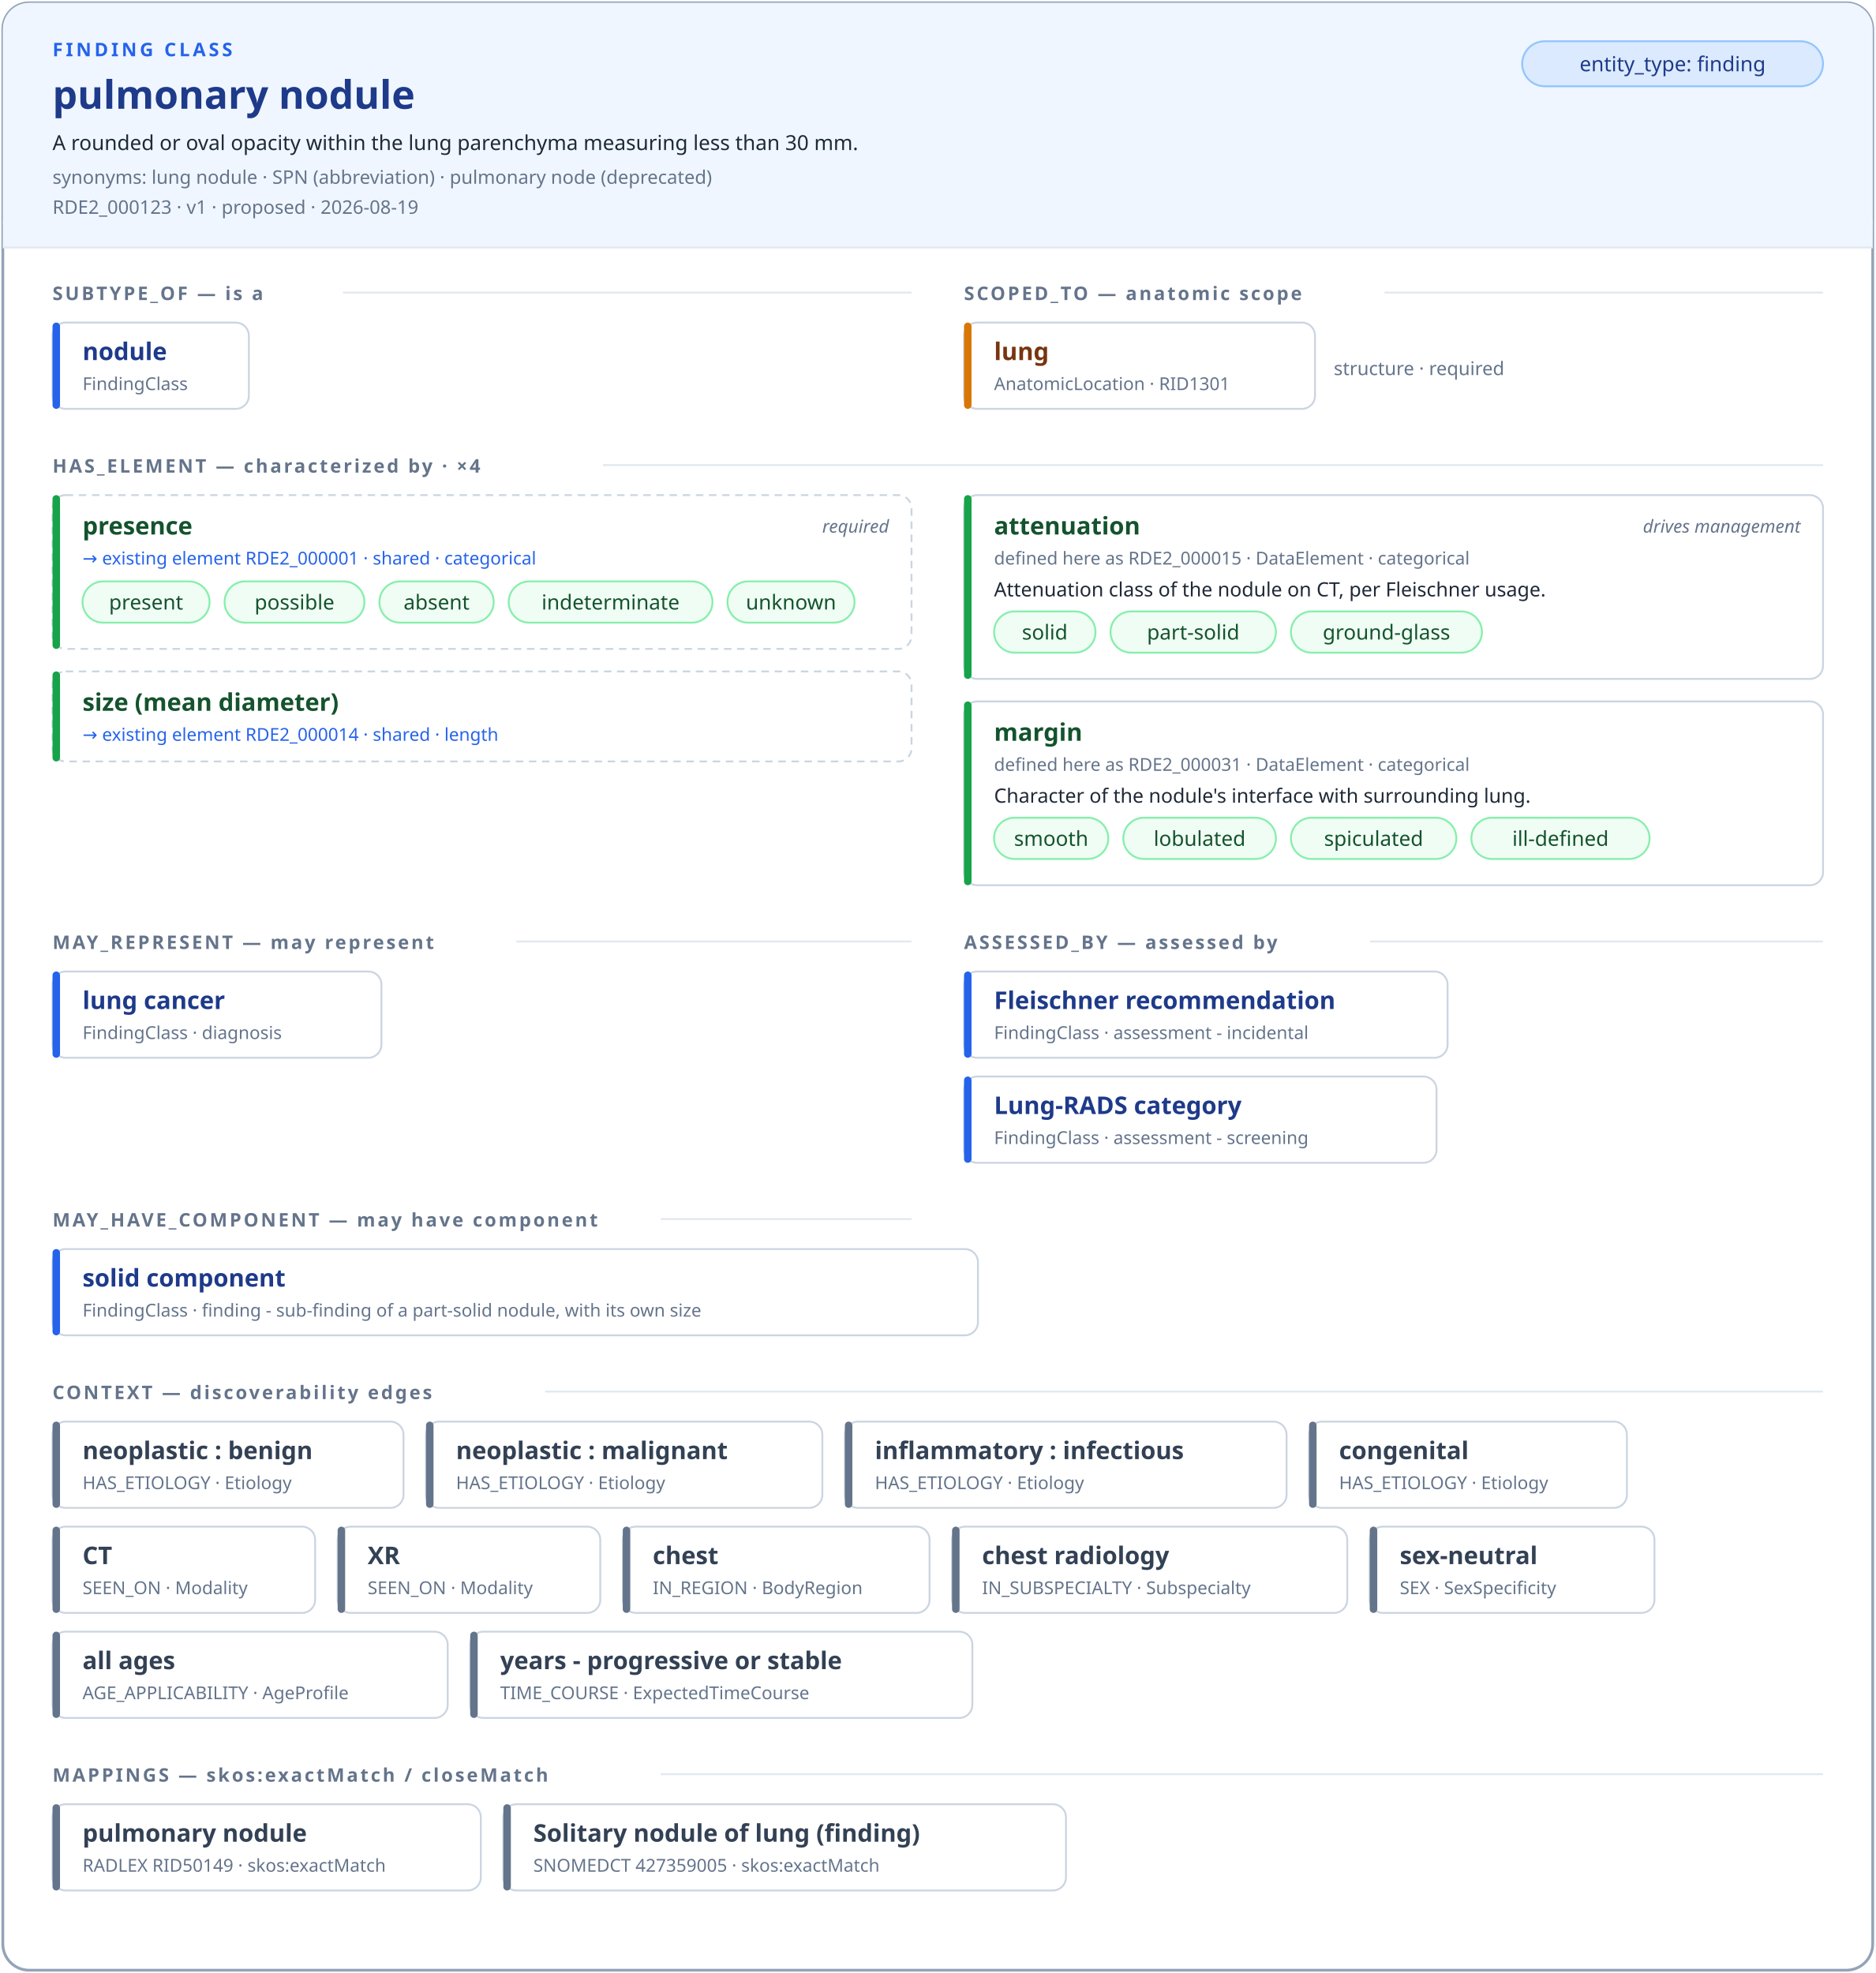
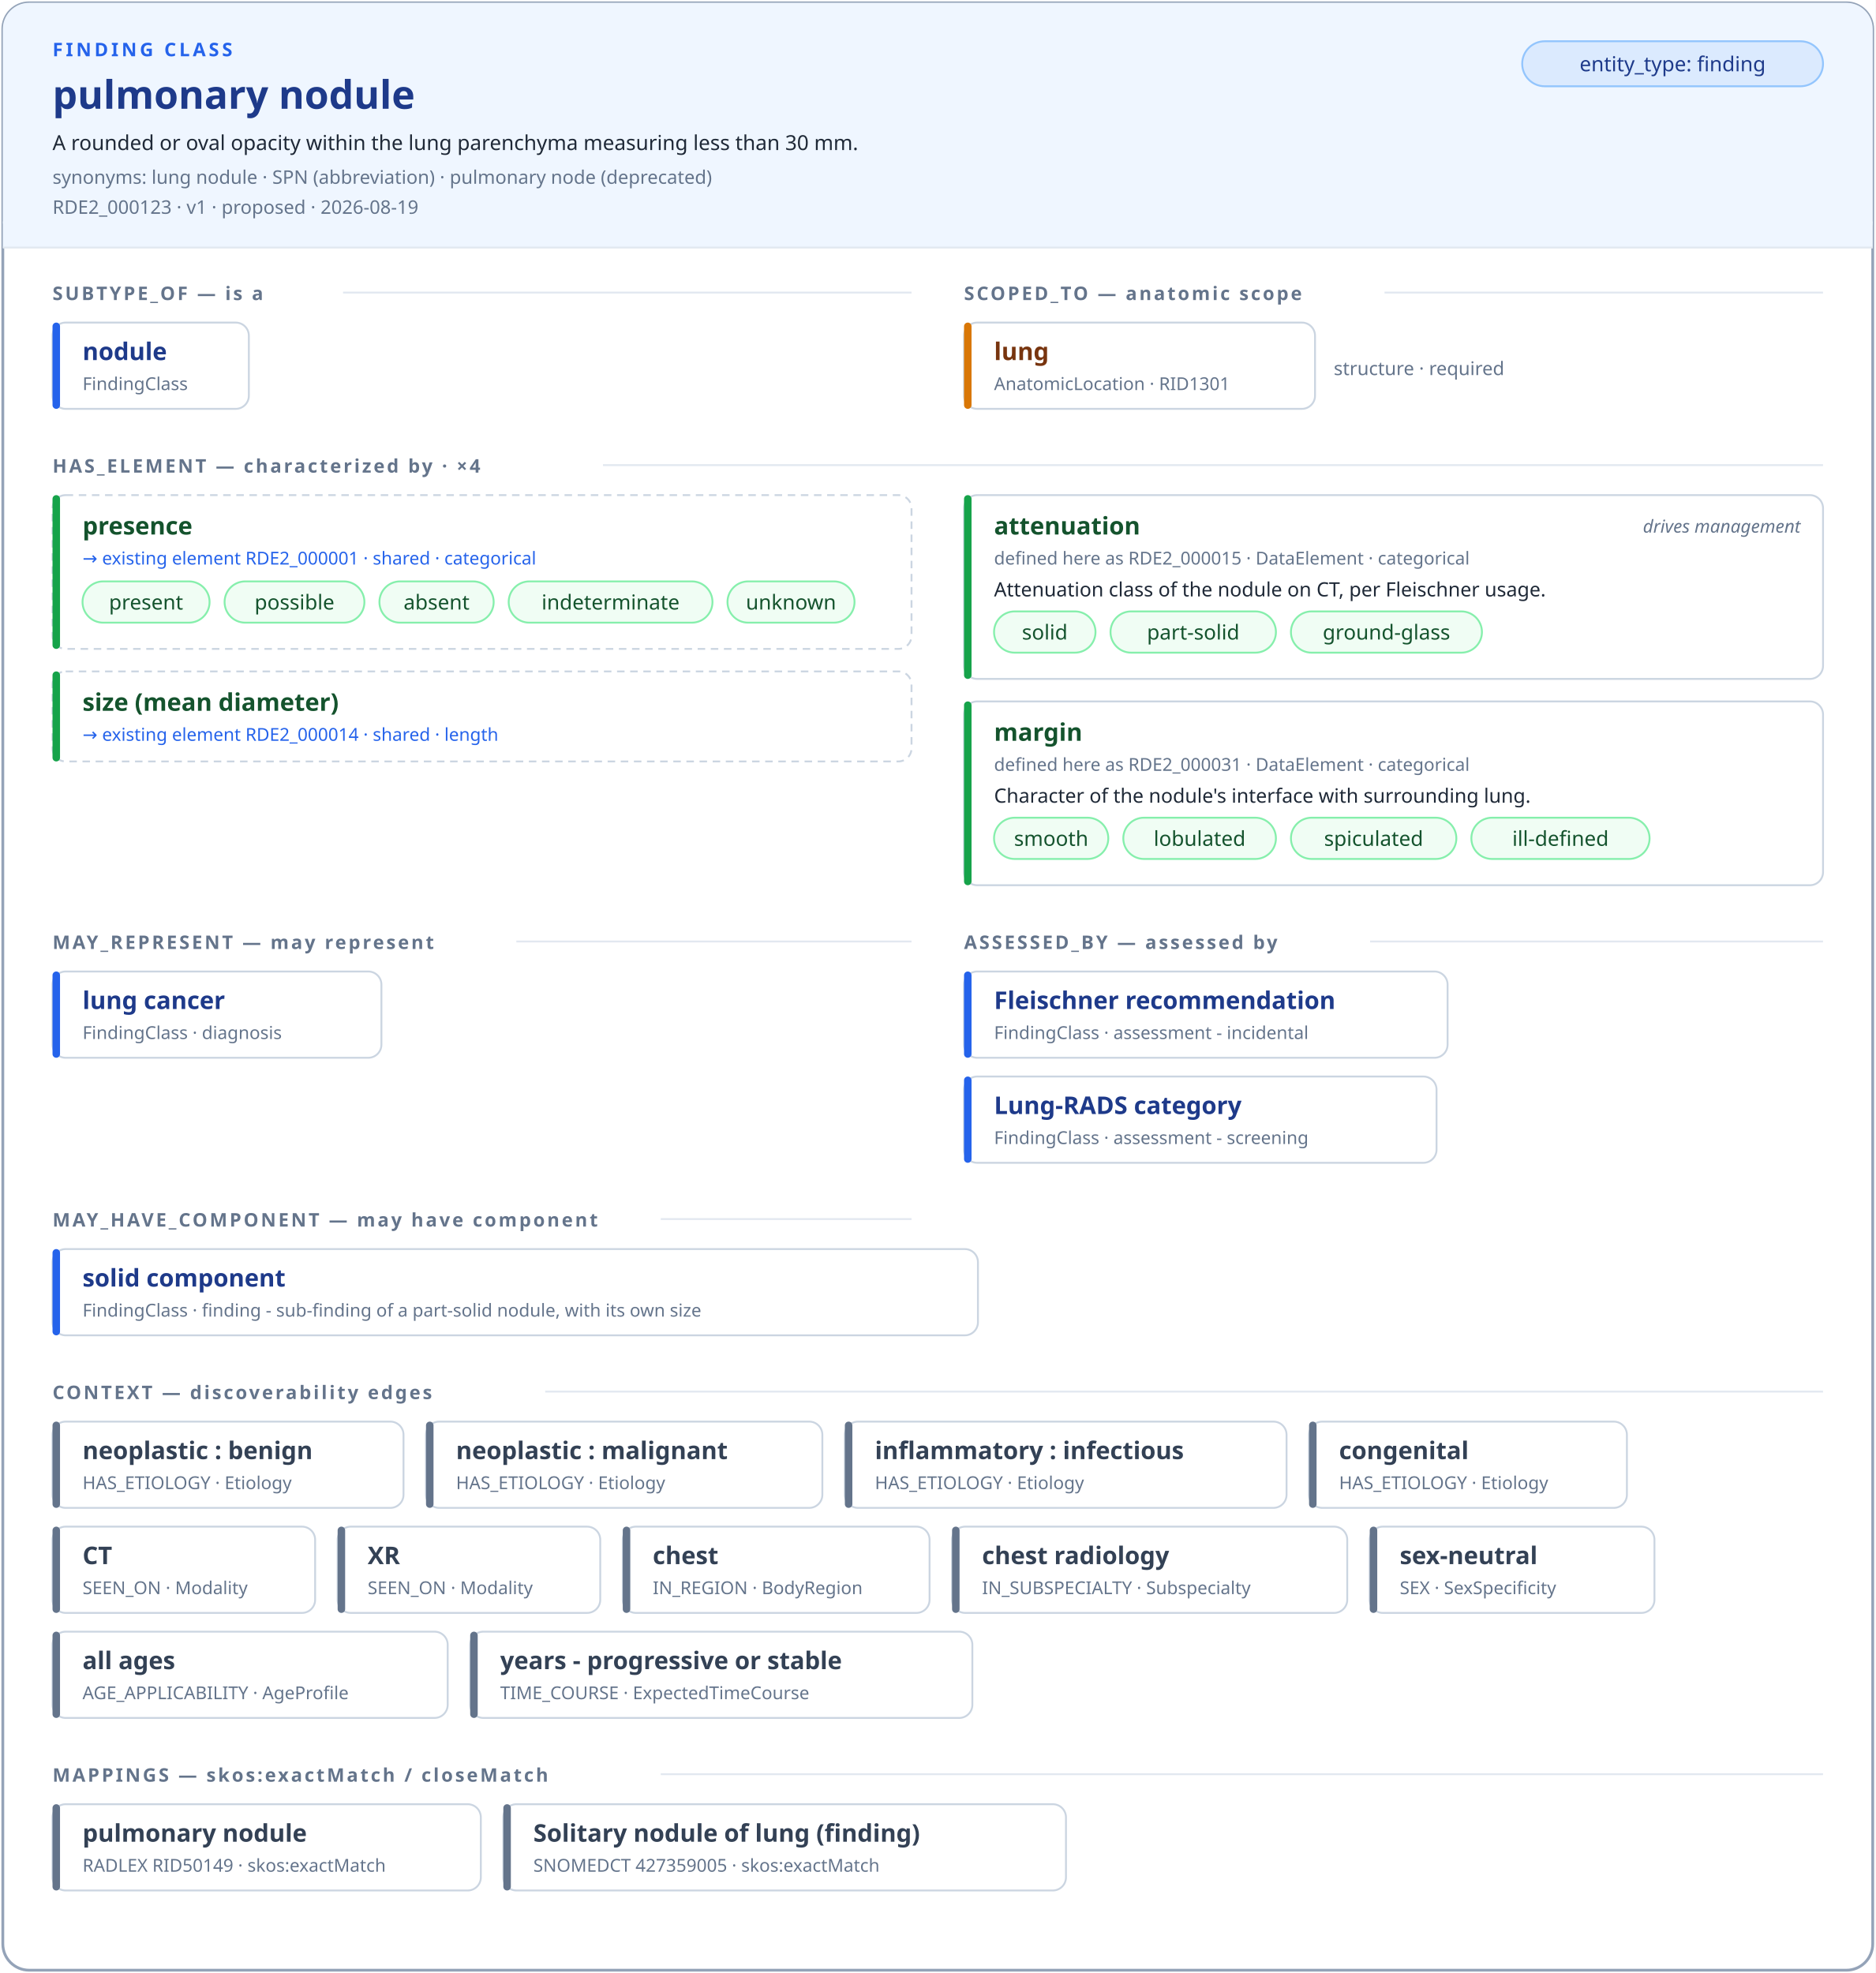
<svg xmlns="http://www.w3.org/2000/svg" viewBox="0 0 1000 1052" font-family="system-ui, sans-serif" role="img" aria-label="The pulmonary nodule FindingClass node and its typed edges to shared nodes: data elements, values, anatomic location, related classes, and metadata concepts.">
  <rect width="1000" height="1052" fill="#ffffff" />
  <rect x="1.5" y="1.5" width="997" height="1049" rx="14" fill="#ffffff" stroke="#94a3b8" stroke-width="1.5" />
  <rect x="1.5" y="1.5" width="997" height="130" rx="14" fill="#eff6ff" />
  <rect x="1.5" y="118" width="997" height="14" fill="#eff6ff" />
  <line x1="1.5" y1="132" x2="998.5" y2="132" stroke="#e2e8f0" />
  <text x="28" y="30" font-size="10" letter-spacing="1.6" font-weight="700" fill="#2563eb">FINDING CLASS</text>
  <text x="28" y="58" font-size="21" font-weight="700" fill="#1e3a8a">pulmonary nodule</text>
  <text x="28" y="80" font-size="11" fill="#1f2937">A rounded or oval opacity within the lung parenchyma measuring less than 30 mm.</text>
  <text x="28" y="98" font-size="10" fill="#64748b">synonyms: lung nodule · SPN (abbreviation) · pulmonary node (deprecated)</text>
  <text x="28" y="114" font-size="10" fill="#64748b">RDE2_000123 · v1 · proposed · 2026-08-19</text>
  <rect x="811.6" y="22" width="160.4" height="24" rx="12" fill="#dbeafe" stroke="#93c5fd" />
  <text x="891.8" y="38" text-anchor="middle" font-size="11" fill="#1e3a8a">entity_type: finding</text>
  <g transform="translate(0,150)">
    <text x="28" y="10" font-size="10" letter-spacing="1.2" font-weight="600" fill="#64748b">SUBTYPE_OF — is a</text>
    <line x1="182.9" y1="6" x2="486" y2="6" stroke="#e2e8f0" stroke-width="1" />
    <rect x="28" y="22" width="104.68" height="46" rx="7" fill="#ffffff" stroke="#cbd5e1" />
    <rect x="28" y="22" width="4" height="46" rx="2" fill="#2563eb" />
    <text x="44" y="42" font-size="13" font-weight="600" fill="#1e3a8a">nodule</text>
    <text x="44" y="58" font-size="9.5" fill="#64748b">FindingClass</text>
    <text x="514" y="10" font-size="10" letter-spacing="1.2" font-weight="600" fill="#64748b">SCOPED_TO — anatomic scope</text>
    <line x1="738.2" y1="6" x2="972" y2="6" stroke="#e2e8f0" stroke-width="1" />
    <rect x="514" y="22" width="187.14" height="46" rx="7" fill="#ffffff" stroke="#cbd5e1" />
    <rect x="514" y="22" width="4" height="46" rx="2" fill="#d97706" />
    <text x="530" y="42" font-size="13" font-weight="600" fill="#78350f">lung</text>
    <text x="530" y="58" font-size="9.5" fill="#64748b">AnatomicLocation · RID1301</text>
    <text x="711.14" y="50" font-size="10" fill="#64748b">structure · required</text>
  </g>
  <g transform="translate(0,150)">
    <text x="28" y="102" font-size="10" letter-spacing="1.2" font-weight="600" fill="#64748b">HAS_ELEMENT — characterized by · ×4</text>
    <line x1="321.5" y1="98" x2="972" y2="98" stroke="#e2e8f0" stroke-width="1" />
    <rect x="28" y="114" width="458" height="82" rx="7" fill="#ffffff" stroke="#cbd5e1" stroke-dasharray="4 3" />
    <rect x="28" y="114" width="4" height="82" rx="2" fill="#16a34a" />
    <text x="44" y="135" font-size="13" font-weight="600" fill="#14532d">presence</text>
    <text x="44" y="151" font-size="9.5" fill="#2563eb">→ existing element RDE2_000001 · shared · categorical</text>
-     <text x="474" y="134" text-anchor="end" font-size="9.5" font-style="italic" fill="#64748b">required</text>
    <rect x="44" y="160" width="67.74" height="22" rx="11" fill="#f0fdf4" stroke="#86efac" />
    <text x="77.87" y="175" text-anchor="middle" font-size="11" fill="#14532d">present</text>
    <rect x="119.74" y="160" width="74.56" height="22" rx="11" fill="#f0fdf4" stroke="#86efac" />
    <text x="157.02" y="175" text-anchor="middle" font-size="11" fill="#14532d">possible</text>
    <rect x="202.3" y="160" width="60.92" height="22" rx="11" fill="#f0fdf4" stroke="#86efac" />
    <text x="232.76" y="175" text-anchor="middle" font-size="11" fill="#14532d">absent</text>
    <rect x="271.22" y="160" width="108.66" height="22" rx="11" fill="#f0fdf4" stroke="#86efac" />
    <text x="325.55" y="175" text-anchor="middle" font-size="11" fill="#14532d">indeterminate</text>
    <rect x="387.88" y="160" width="67.74" height="22" rx="11" fill="#f0fdf4" stroke="#86efac" />
    <text x="421.75" y="175" text-anchor="middle" font-size="11" fill="#14532d">unknown</text>
    <rect x="514" y="114" width="458" height="98" rx="7" fill="#ffffff" stroke="#cbd5e1" />
    <rect x="514" y="114" width="4" height="98" rx="2" fill="#16a34a" />
    <text x="530" y="135" font-size="13" font-weight="600" fill="#14532d">attenuation</text>
    <text x="530" y="151" font-size="9.5" fill="#64748b">defined here as RDE2_000015 · DataElement · categorical</text>
    <text x="530" y="168" font-size="10.5" fill="#1f2937">Attenuation class of the nodule on CT, per Fleischner usage.</text>
    <text x="960" y="134" text-anchor="end" font-size="9.5" font-style="italic" fill="#64748b">drives management</text>
    <rect x="530" y="176" width="54.1" height="22" rx="11" fill="#f0fdf4" stroke="#86efac" />
    <text x="557.05" y="191" text-anchor="middle" font-size="11" fill="#14532d">solid</text>
    <rect x="592.1" y="176" width="88.2" height="22" rx="11" fill="#f0fdf4" stroke="#86efac" />
    <text x="636.2" y="191" text-anchor="middle" font-size="11" fill="#14532d">part-solid</text>
    <rect x="688.3" y="176" width="101.84" height="22" rx="11" fill="#f0fdf4" stroke="#86efac" />
    <text x="739.22" y="191" text-anchor="middle" font-size="11" fill="#14532d">ground-glass</text>
    <rect x="28" y="208" width="458" height="48" rx="7" fill="#ffffff" stroke="#cbd5e1" stroke-dasharray="4 3" />
    <rect x="28" y="208" width="4" height="48" rx="2" fill="#16a34a" />
    <text x="44" y="229" font-size="13" font-weight="600" fill="#14532d">size (mean diameter)</text>
    <text x="44" y="245" font-size="9.5" fill="#2563eb">→ existing element RDE2_000014 · shared · length</text>
    <rect x="514" y="224" width="458" height="98" rx="7" fill="#ffffff" stroke="#cbd5e1" />
    <rect x="514" y="224" width="4" height="98" rx="2" fill="#16a34a" />
    <text x="530" y="245" font-size="13" font-weight="600" fill="#14532d">margin</text>
    <text x="530" y="261" font-size="9.5" fill="#64748b">defined here as RDE2_000031 · DataElement · categorical</text>
    <text x="530" y="278" font-size="10.5" fill="#1f2937">Character of the nodule's interface with surrounding lung.</text>
    <rect x="530" y="286" width="60.92" height="22" rx="11" fill="#f0fdf4" stroke="#86efac" />
    <text x="560.46" y="301" text-anchor="middle" font-size="11" fill="#14532d">smooth</text>
    <rect x="598.92" y="286" width="81.38" height="22" rx="11" fill="#f0fdf4" stroke="#86efac" />
    <text x="639.61" y="301" text-anchor="middle" font-size="11" fill="#14532d">lobulated</text>
    <rect x="688.3" y="286" width="88.2" height="22" rx="11" fill="#f0fdf4" stroke="#86efac" />
    <text x="732.4" y="301" text-anchor="middle" font-size="11" fill="#14532d">spiculated</text>
    <rect x="784.5" y="286" width="95.02" height="22" rx="11" fill="#f0fdf4" stroke="#86efac" />
    <text x="832.01" y="301" text-anchor="middle" font-size="11" fill="#14532d">ill-defined</text>
  </g>
  <g transform="translate(0,150)">
    <text x="28" y="356" font-size="10" letter-spacing="1.2" font-weight="600" fill="#64748b">MAY_REPRESENT — may represent</text>
    <line x1="275.3" y1="352" x2="486" y2="352" stroke="#e2e8f0" stroke-width="1" />
    <rect x="28" y="368" width="175.36" height="46" rx="7" fill="#ffffff" stroke="#cbd5e1" />
    <rect x="28" y="368" width="4" height="46" rx="2" fill="#2563eb" />
    <text x="44" y="388" font-size="13" font-weight="600" fill="#1e3a8a">lung cancer</text>
    <text x="44" y="404" font-size="9.5" fill="#64748b">FindingClass · diagnosis</text>
    <text x="514" y="356" font-size="10" letter-spacing="1.2" font-weight="600" fill="#64748b">ASSESSED_BY — assessed by</text>
    <line x1="730.5" y1="352" x2="972" y2="352" stroke="#e2e8f0" stroke-width="1" />
    <rect x="514" y="368" width="257.82" height="46" rx="7" fill="#ffffff" stroke="#cbd5e1" />
    <rect x="514" y="368" width="4" height="46" rx="2" fill="#2563eb" />
    <text x="530" y="388" font-size="13" font-weight="600" fill="#1e3a8a">Fleischner recommendation</text>
    <text x="530" y="404" font-size="9.5" fill="#64748b">FindingClass · assessment - incidental</text>
    <rect x="514" y="424" width="251.93" height="46" rx="7" fill="#ffffff" stroke="#cbd5e1" />
    <rect x="514" y="424" width="4" height="46" rx="2" fill="#2563eb" />
    <text x="530" y="444" font-size="13" font-weight="600" fill="#1e3a8a">Lung-RADS category</text>
    <text x="530" y="460" font-size="9.5" fill="#64748b">FindingClass · assessment - screening</text>
  </g>
  <g transform="translate(0,150)">
    <text x="28" y="504" font-size="10" letter-spacing="1.2" font-weight="600" fill="#64748b">MAY_HAVE_COMPONENT — may have component</text>
    <line x1="352.3" y1="500" x2="486" y2="500" stroke="#e2e8f0" stroke-width="1" />
    <rect x="28" y="516" width="493.42" height="46" rx="7" fill="#ffffff" stroke="#cbd5e1" />
    <rect x="28" y="516" width="4" height="46" rx="2" fill="#2563eb" />
    <text x="44" y="536" font-size="13" font-weight="600" fill="#1e3a8a">solid component</text>
    <text x="44" y="552" font-size="9.5" fill="#64748b">FindingClass · finding - sub-finding of a part-solid nodule, with its own size</text>
  </g>
  <g transform="translate(0,150)">
    <text x="28" y="596" font-size="10" letter-spacing="1.2" font-weight="600" fill="#64748b">CONTEXT — discoverability edges</text>
    <line x1="290.7" y1="592" x2="972" y2="592" stroke="#e2e8f0" stroke-width="1" />
    <rect x="28" y="608" width="187.14" height="46" rx="7" fill="#ffffff" stroke="#cbd5e1" />
    <rect x="28" y="608" width="4" height="46" rx="2" fill="#64748b" />
    <text x="44" y="628" font-size="13" font-weight="600" fill="#334155">neoplastic : benign</text>
    <text x="44" y="644" font-size="9.5" fill="#64748b">HAS_ETIOLOGY · Etiology</text>
    <rect x="227.14" y="608" width="211.32" height="46" rx="7" fill="#ffffff" stroke="#cbd5e1" />
    <rect x="227.14" y="608" width="4" height="46" rx="2" fill="#64748b" />
    <text x="243.14" y="628" font-size="13" font-weight="600" fill="#334155">neoplastic : malignant</text>
    <text x="243.14" y="644" font-size="9.5" fill="#64748b">HAS_ETIOLOGY · Etiology</text>
    <rect x="450.46" y="608" width="235.5" height="46" rx="7" fill="#ffffff" stroke="#cbd5e1" />
    <rect x="450.46" y="608" width="4" height="46" rx="2" fill="#64748b" />
    <text x="466.46" y="628" font-size="13" font-weight="600" fill="#334155">inflammatory : infectious</text>
    <text x="466.46" y="644" font-size="9.5" fill="#64748b">HAS_ETIOLOGY · Etiology</text>
    <rect x="697.96" y="608" width="169.47" height="46" rx="7" fill="#ffffff" stroke="#cbd5e1" />
    <rect x="697.96" y="608" width="4" height="46" rx="2" fill="#64748b" />
    <text x="713.96" y="628" font-size="13" font-weight="600" fill="#334155">congenital</text>
    <text x="713.96" y="644" font-size="9.5" fill="#64748b">HAS_ETIOLOGY · Etiology</text>
    <rect x="28" y="664" width="140.02" height="46" rx="7" fill="#ffffff" stroke="#cbd5e1" />
    <rect x="28" y="664" width="4" height="46" rx="2" fill="#64748b" />
    <text x="44" y="684" font-size="13" font-weight="600" fill="#334155">CT</text>
    <text x="44" y="700" font-size="9.5" fill="#64748b">SEEN_ON · Modality</text>
    <rect x="180.02" y="664" width="140.02" height="46" rx="7" fill="#ffffff" stroke="#cbd5e1" />
    <rect x="180.02" y="664" width="4" height="46" rx="2" fill="#64748b" />
    <text x="196.02" y="684" font-size="13" font-weight="600" fill="#334155">XR</text>
    <text x="196.02" y="700" font-size="9.5" fill="#64748b">SEEN_ON · Modality</text>
    <rect x="332.04" y="664" width="163.58" height="46" rx="7" fill="#ffffff" stroke="#cbd5e1" />
    <rect x="332.04" y="664" width="4" height="46" rx="2" fill="#64748b" />
    <text x="348.04" y="684" font-size="13" font-weight="600" fill="#334155">chest</text>
    <text x="348.04" y="700" font-size="9.5" fill="#64748b">IN_REGION · BodyRegion</text>
    <rect x="507.62" y="664" width="210.7" height="46" rx="7" fill="#ffffff" stroke="#cbd5e1" />
    <rect x="507.62" y="664" width="4" height="46" rx="2" fill="#64748b" />
    <text x="523.62" y="684" font-size="13" font-weight="600" fill="#334155">chest radiology</text>
    <text x="523.62" y="700" font-size="9.5" fill="#64748b">IN_SUBSPECIALTY · Subspecialty</text>
    <rect x="730.32" y="664" width="151.8" height="46" rx="7" fill="#ffffff" stroke="#cbd5e1" />
    <rect x="730.32" y="664" width="4" height="46" rx="2" fill="#64748b" />
    <text x="746.32" y="684" font-size="13" font-weight="600" fill="#334155">sex-neutral</text>
    <text x="746.32" y="700" font-size="9.5" fill="#64748b">SEX · SexSpecificity</text>
    <rect x="28" y="720" width="210.7" height="46" rx="7" fill="#ffffff" stroke="#cbd5e1" />
    <rect x="28" y="720" width="4" height="46" rx="2" fill="#64748b" />
    <text x="44" y="740" font-size="13" font-weight="600" fill="#334155">all ages</text>
    <text x="44" y="756" font-size="9.5" fill="#64748b">AGE_APPLICABILITY · AgeProfile</text>
    <rect x="250.7" y="720" width="267.74" height="46" rx="7" fill="#ffffff" stroke="#cbd5e1" />
    <rect x="250.7" y="720" width="4" height="46" rx="2" fill="#64748b" />
    <text x="266.7" y="740" font-size="13" font-weight="600" fill="#334155">years - progressive or stable</text>
    <text x="266.7" y="756" font-size="9.5" fill="#64748b">TIME_COURSE · ExpectedTimeCourse</text>
  </g>
  <g transform="translate(0,150)">
    <text x="28" y="800" font-size="10" letter-spacing="1.2" font-weight="600" fill="#64748b">MAPPINGS — skos:exactMatch / closeMatch</text>
    <line x1="352.3" y1="796" x2="972" y2="796" stroke="#e2e8f0" stroke-width="1" />
    <rect x="28" y="812" width="228.37" height="46" rx="7" fill="#ffffff" stroke="#cbd5e1" />
    <rect x="28" y="812" width="4" height="46" rx="2" fill="#64748b" />
    <text x="44" y="832" font-size="13" font-weight="600" fill="#334155">pulmonary nodule</text>
    <text x="44" y="848" font-size="9.5" fill="#64748b">RADLEX RID50149 · skos:exactMatch</text>
    <rect x="268.37" y="812" width="299.98" height="46" rx="7" fill="#ffffff" stroke="#cbd5e1" />
    <rect x="268.37" y="812" width="4" height="46" rx="2" fill="#64748b" />
    <text x="284.37" y="832" font-size="13" font-weight="600" fill="#334155">Solitary nodule of lung (finding)</text>
    <text x="284.37" y="848" font-size="9.5" fill="#64748b">SNOMEDCT 427359005 · skos:exactMatch</text>
  </g>
</svg>
